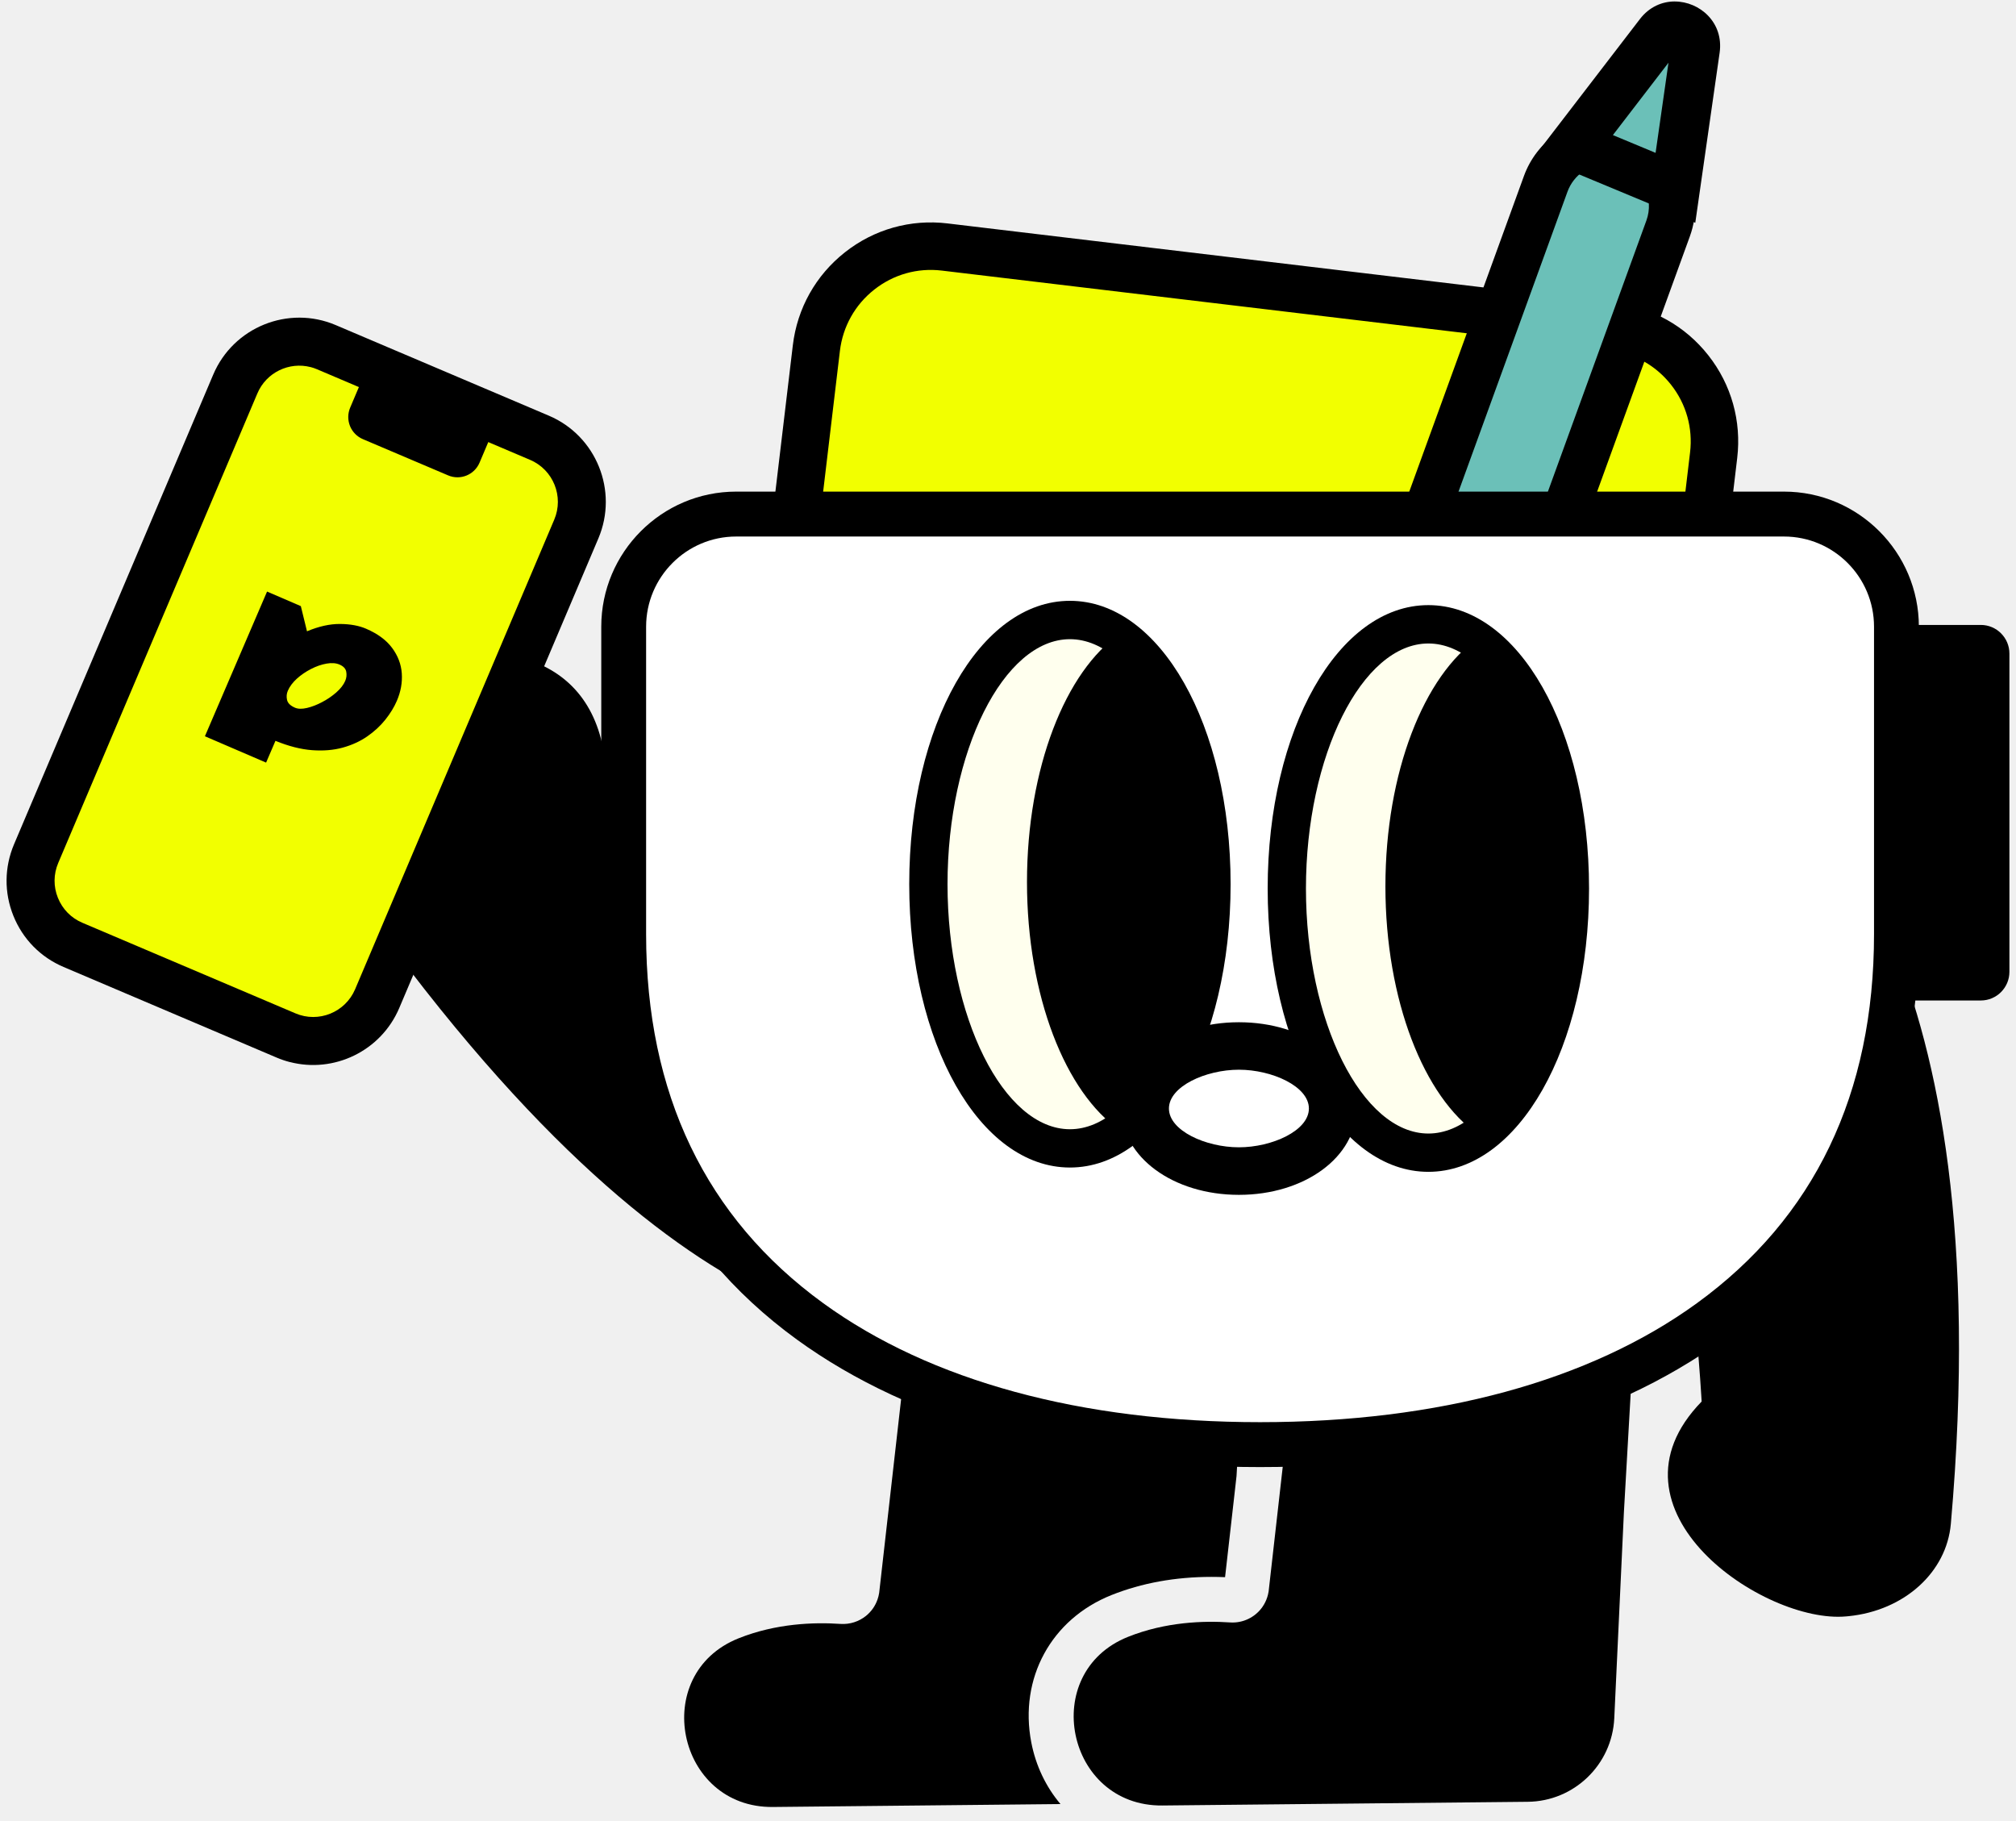
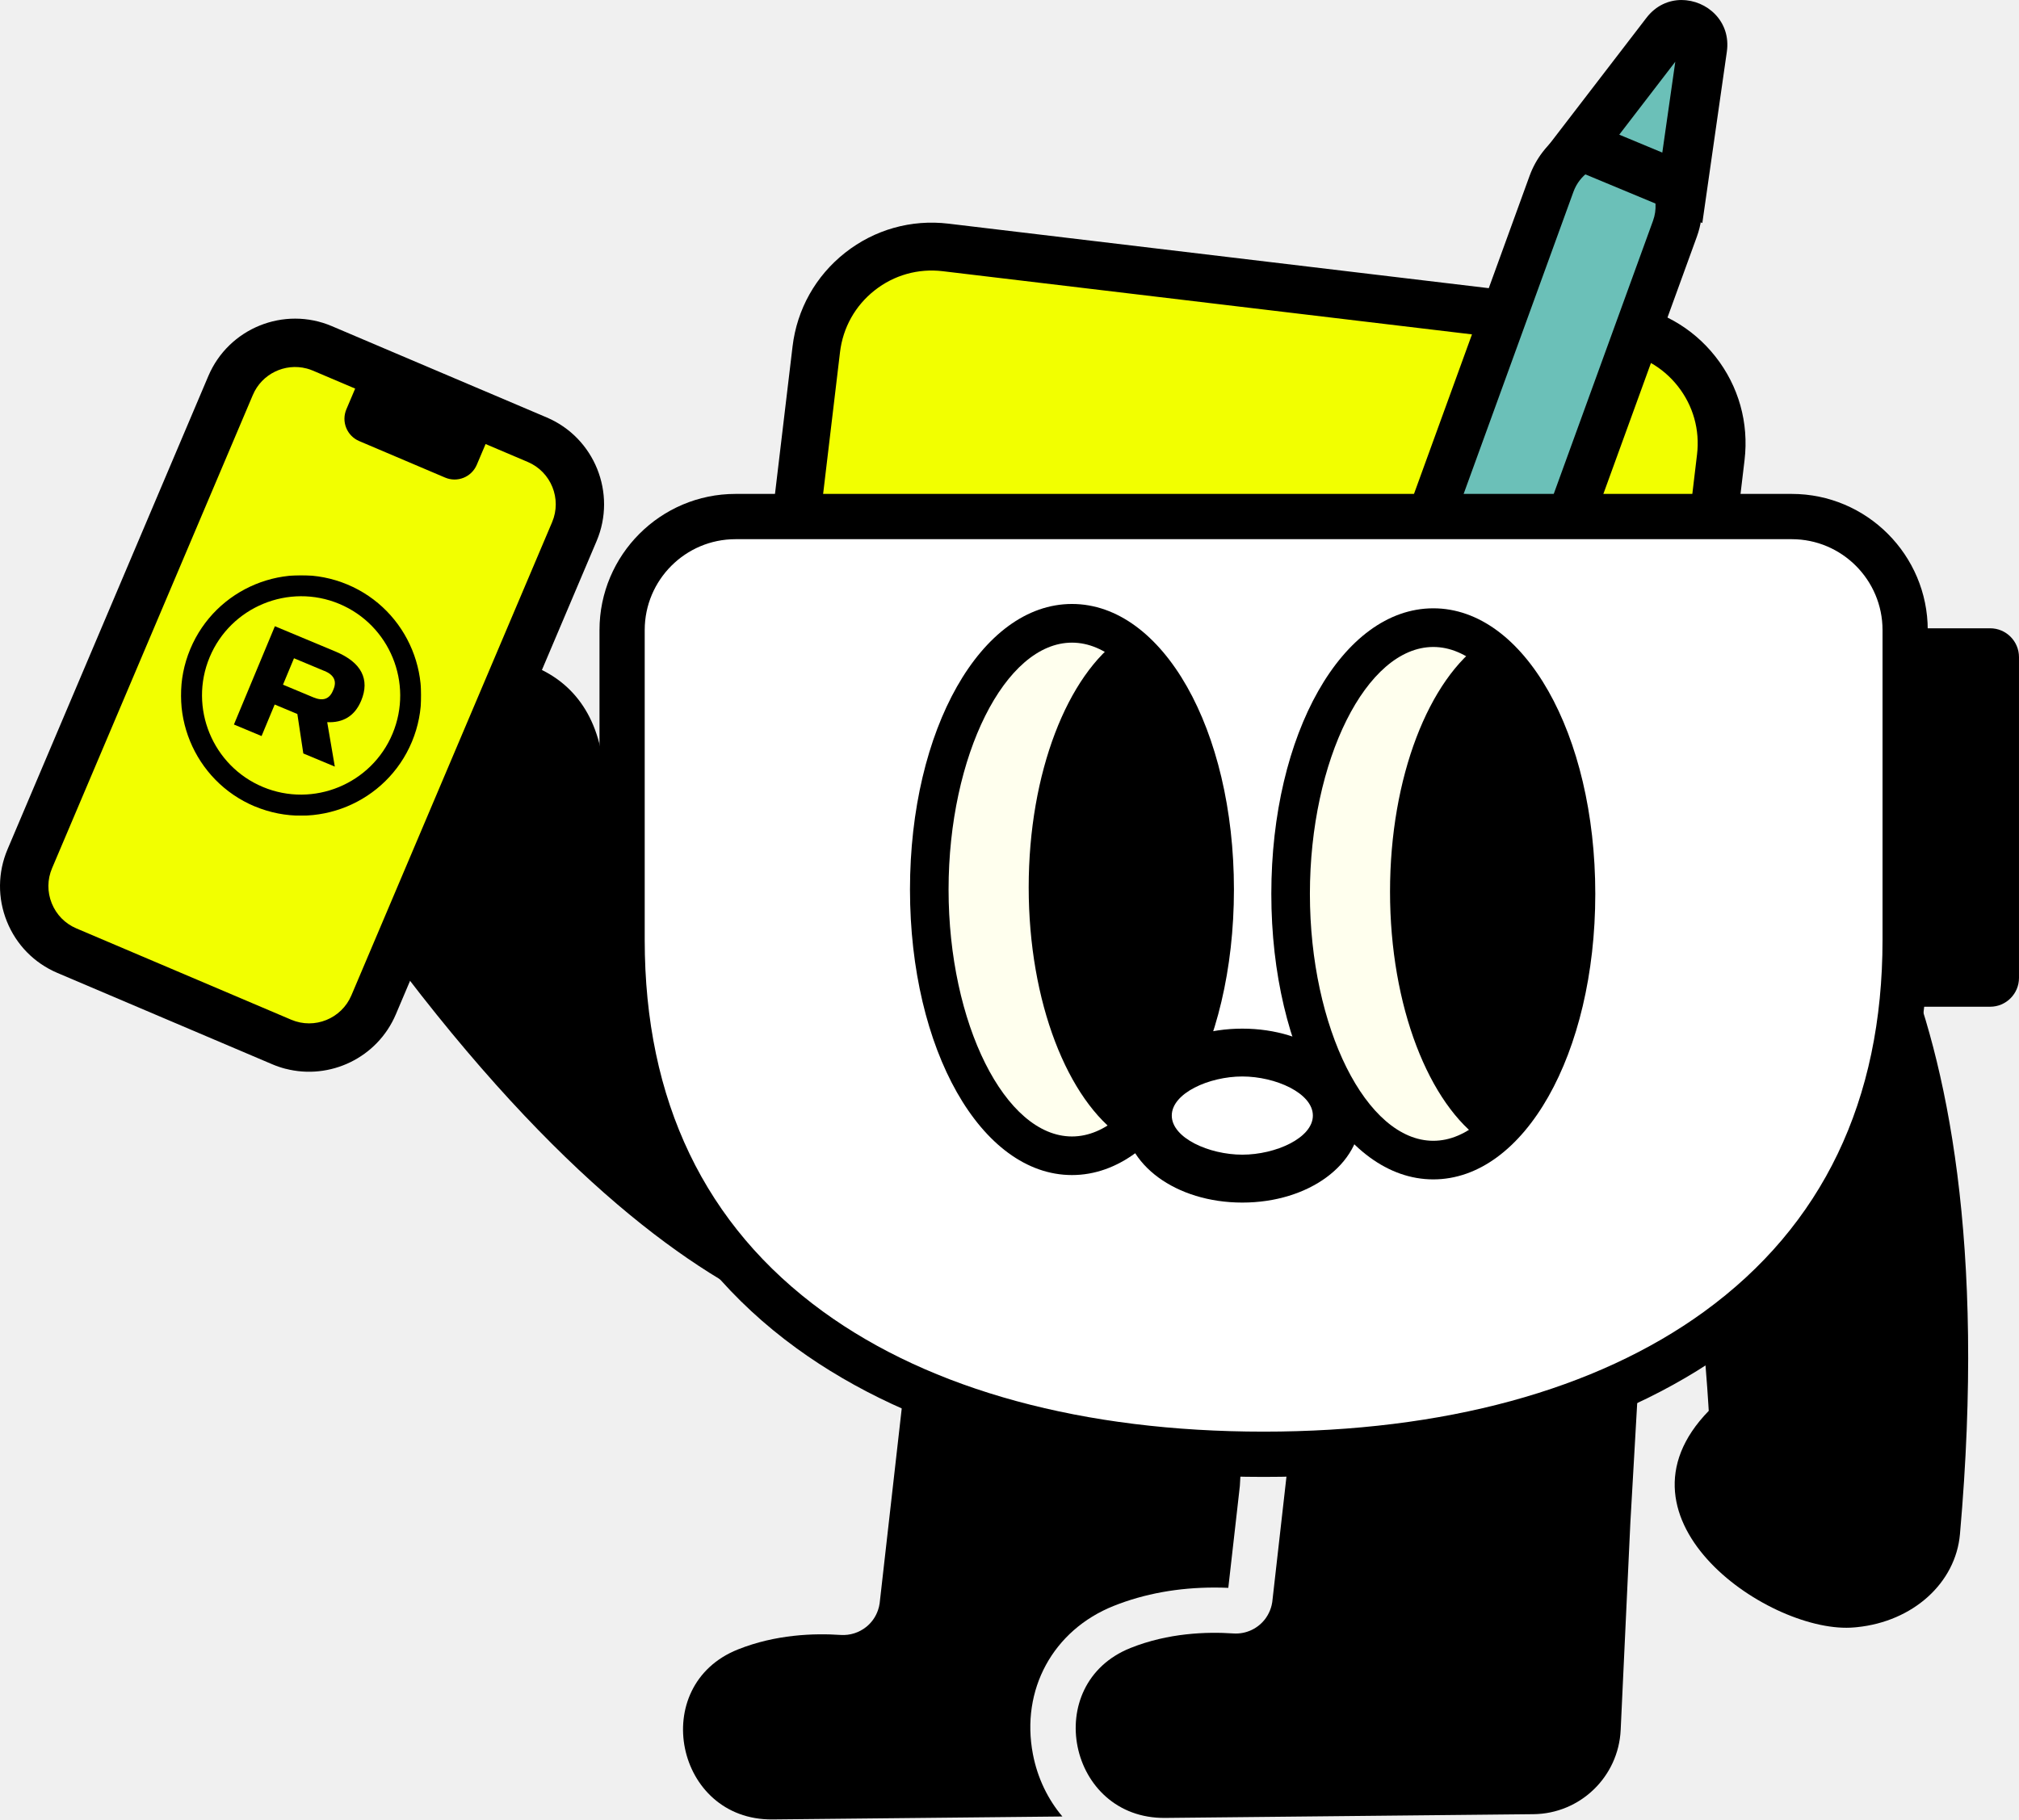
- <svg xmlns="http://www.w3.org/2000/svg" width="134" height="121" viewBox="0 0 134 121" fill="none">
-   <g clip-path="url(#clip0_5200_22567)">
-     <path d="M61.583 88.294C61.583 88.294 47.565 92.408 25.12 61.651C23.569 59.526 22.411 53.618 23.721 49.291C24.433 46.934 27.111 43.984 29.535 43.566C34.77 42.662 41.426 44.532 40.156 54.613C40.156 54.613 46.633 61.345 49.898 63.446" fill="black" />
-     <path d="M15.637 25.523C16.634 23.173 19.346 22.075 21.692 23.074L25.942 24.881L31.608 27.29L35.858 29.096C38.204 30.095 39.301 32.81 38.303 35.159L25.067 66.37C24.07 68.72 21.358 69.818 19.012 68.819L4.844 62.795C2.498 61.796 1.401 59.081 2.399 56.731L15.635 25.521L15.637 25.523Z" fill="#F2FF00" />
-     <path d="M19.263 70.588C18.968 70.511 18.678 70.414 18.39 70.291L4.223 64.267C2.696 63.618 1.512 62.412 0.892 60.872C0.27 59.332 0.286 57.64 0.934 56.111L14.172 24.9C15.51 21.743 19.164 20.265 22.317 21.607L26.564 23.413C26.564 23.413 26.568 23.413 26.571 23.415L32.233 25.822C32.233 25.822 32.233 25.822 32.235 25.822L36.484 27.628C39.637 28.968 41.111 32.627 39.773 35.784L26.538 66.995C25.32 69.864 22.192 71.347 19.263 70.585V70.588ZM20.647 24.399C19.221 24.029 17.698 24.751 17.107 26.148L3.869 57.358C3.553 58.102 3.546 58.925 3.85 59.675C4.153 60.425 4.728 61.013 5.471 61.328L19.639 67.351C21.172 68.005 22.952 67.285 23.604 65.748L36.84 34.537C37.493 33.001 36.774 31.219 35.239 30.566L32.455 29.382L31.875 30.75C31.53 31.562 30.596 31.941 29.785 31.595L24.119 29.186C23.73 29.021 23.422 28.707 23.264 28.315C23.106 27.923 23.11 27.483 23.275 27.094L23.855 25.726L21.071 24.542C20.93 24.482 20.79 24.434 20.647 24.397V24.399Z" fill="black" />
-     <path d="M26.706 44.752C26.663 44.144 26.447 43.579 26.061 43.06C25.676 42.541 25.098 42.116 24.331 41.786C23.857 41.581 23.281 41.476 22.604 41.471C21.928 41.465 21.196 41.627 20.405 41.958L19.996 40.285L17.751 39.317L13.62 48.934L17.687 50.685L18.309 49.238C19.188 49.596 19.998 49.803 20.743 49.858C21.488 49.913 22.167 49.858 22.78 49.689C23.393 49.519 23.938 49.271 24.41 48.943C24.883 48.615 25.285 48.243 25.614 47.83C25.944 47.416 26.199 46.998 26.379 46.578C26.641 45.968 26.748 45.361 26.706 44.752ZM22.358 46.017C22.077 46.263 21.761 46.479 21.411 46.663C21.062 46.848 20.726 46.978 20.401 47.053C20.075 47.128 19.814 47.123 19.612 47.038C19.306 46.906 19.128 46.734 19.08 46.52C19.032 46.307 19.047 46.105 19.131 45.911C19.254 45.627 19.454 45.359 19.73 45.108C20.007 44.857 20.324 44.642 20.673 44.463C21.022 44.283 21.367 44.164 21.706 44.105C22.044 44.045 22.332 44.067 22.569 44.169C22.828 44.281 22.978 44.441 23.015 44.648C23.053 44.857 23.031 45.06 22.945 45.258C22.833 45.517 22.637 45.77 22.356 46.017H22.358Z" fill="black" />
-     <path d="M68.546 115.795C67.731 111.543 69.873 107.611 73.874 106.014C75.887 105.211 78.126 104.804 80.525 104.804C80.824 104.804 81.127 104.81 81.428 104.823L82.015 99.653L82.19 98.1L82.964 84.585C83.243 78.59 78.875 78.686 72.894 78.29C67.179 77.912 61.932 76.774 61.091 82.448L58.437 105.866C58.437 105.866 58.432 105.886 58.43 105.895C58.419 105.959 58.408 106.023 58.393 106.084C58.375 106.155 58.355 106.225 58.331 106.293C58.18 106.738 57.907 107.118 57.556 107.4C57.094 107.769 56.499 107.972 55.866 107.93C54.124 107.811 51.586 107.89 49.092 108.887C43.147 111.261 44.97 120.16 51.371 120.097L70.488 119.903C69.53 118.768 68.849 117.371 68.546 115.795Z" fill="black" />
-     <path d="M98.779 78.192C93.064 77.813 87.818 76.676 86.976 82.35L84.324 105.768C84.322 105.788 84.315 105.805 84.313 105.823C84.304 105.878 84.293 105.933 84.28 105.986C84.223 106.217 84.135 106.432 84.021 106.63C83.984 106.694 83.942 106.758 83.9 106.819C83.423 107.486 82.624 107.891 81.756 107.831C80.013 107.713 77.475 107.792 74.982 108.788C69.036 111.162 70.86 120.062 77.26 119.998L101.546 119.752C104.631 119.721 107.153 117.285 107.298 114.198L107.979 99.634L107.937 100.523L108.853 84.484C109.133 78.489 104.765 78.585 98.784 78.189L98.779 78.192Z" fill="black" />
-     <path d="M119.378 53.183C119.378 53.183 133.066 62.832 129.669 101.281C129.386 104.498 126.58 107.039 122.88 107.415C122.827 107.419 122.772 107.426 122.717 107.43C117.264 107.943 106.089 100.357 113.105 93.15C113.105 93.15 112.58 83.674 111.411 79.872" fill="black" />
-     <path d="M62.788 16.417L107.191 21.719C111.395 22.221 114.402 26.047 113.901 30.257L111.163 53.248L51.526 46.127L54.263 23.137C54.765 18.927 58.586 15.915 62.791 16.418L62.788 16.417Z" fill="#F2FF00" />
-     <path d="M112.542 55.003L49.773 47.509L52.698 22.949C52.99 20.494 54.221 18.298 56.163 16.767C58.103 15.238 60.522 14.556 62.976 14.849L107.379 20.151C109.831 20.443 112.024 21.675 113.553 23.62C115.082 25.565 115.761 27.988 115.469 30.443L112.545 55.003H112.542ZM53.278 44.746L109.785 51.493L112.336 30.069C112.529 28.45 112.081 26.852 111.073 25.572C110.066 24.291 108.621 23.48 107.003 23.286L62.601 17.984C60.983 17.79 59.388 18.239 58.109 19.249C56.831 20.256 56.02 21.704 55.827 23.323L53.276 44.748L53.278 44.746Z" fill="black" />
-     <path d="M86.064 75.131C85.559 75.131 85.062 75.043 84.583 74.869C82.34 74.052 81.178 71.56 81.995 69.314L102.741 12.219C103.36 10.511 104.997 9.365 106.81 9.365C107.315 9.365 107.812 9.453 108.291 9.627C109.378 10.023 110.246 10.819 110.734 11.869C111.222 12.918 111.275 14.095 110.879 15.184L90.136 72.277C89.516 73.984 87.879 75.131 86.066 75.131H86.064Z" fill="#6BC0B8" />
-     <path d="M106.81 10.905C107.126 10.905 107.449 10.96 107.763 11.075C109.211 11.603 109.96 13.207 109.433 14.656L88.689 71.749C88.276 72.884 87.206 73.591 86.066 73.591C85.75 73.591 85.427 73.536 85.112 73.421C83.665 72.893 82.915 71.289 83.443 69.839L104.186 12.745C104.599 11.609 105.669 10.903 106.81 10.903M106.81 7.825C104.351 7.825 102.136 9.378 101.295 11.693L80.551 68.785C80.015 70.26 80.085 71.857 80.747 73.278C81.41 74.699 82.586 75.78 84.058 76.317C84.704 76.552 85.378 76.671 86.064 76.671C88.522 76.671 90.737 75.117 91.579 72.803L112.322 15.71C113.428 12.665 111.854 9.288 108.813 8.179C108.168 7.944 107.493 7.825 106.807 7.825H106.81Z" fill="black" />
-     <path d="M104.608 9.671L110.297 2.268C110.569 1.914 110.912 1.735 111.319 1.735C111.725 1.735 112.138 1.925 112.402 2.228C112.646 2.512 112.74 2.864 112.681 3.275L111.363 12.483L104.608 9.673V9.671Z" fill="#6BC0B8" />
-     <path d="M110.901 4.169L110.044 10.16L107.206 8.978L110.901 4.169ZM111.319 0.097C110.479 0.097 109.627 0.453 109.001 1.269L102.014 10.367L112.683 14.806L114.3 3.509C114.588 1.496 112.978 0.099 111.319 0.099V0.097Z" fill="black" />
-     <path d="M83.754 96.015C60.394 96.015 41.454 85.481 41.454 62.089V41.655C41.454 37.521 44.8 34.168 48.931 34.168H118.577C122.706 34.168 126.054 37.519 126.054 41.655V62.089C126.054 85.481 107.117 96.015 83.754 96.015Z" fill="white" />
-     <path d="M83.755 97.506C71.251 97.506 60.605 94.576 52.97 89.032C44.462 82.854 39.965 73.538 39.965 62.087V41.652C39.965 36.702 43.988 32.674 48.931 32.674H118.578C123.521 32.674 127.544 36.702 127.544 41.652V62.087C127.544 73.536 123.047 82.854 114.539 89.032C106.902 94.576 96.257 97.506 83.755 97.506ZM48.931 35.659C45.631 35.659 42.946 38.348 42.946 41.652V62.087C42.946 72.689 46.908 80.942 54.719 86.614C61.844 91.786 71.883 94.521 83.755 94.521C95.626 94.521 105.665 91.786 112.79 86.614C120.604 80.942 124.563 72.689 124.563 62.087V41.652C124.563 38.348 121.878 35.659 118.578 35.659H48.931Z" fill="black" />
-     <path d="M71.116 76.323C76.312 76.323 80.525 68.462 80.525 58.764C80.525 49.066 76.312 41.205 71.116 41.205C65.92 41.205 61.708 49.066 61.708 58.764C61.708 68.462 65.92 76.323 71.116 76.323Z" fill="#FFFFEE" />
-     <path d="M71.116 77.597C65.126 77.597 60.435 69.325 60.435 58.764C60.435 48.204 65.126 39.932 71.116 39.932C77.106 39.932 81.796 48.204 81.796 58.764C81.796 69.325 77.106 77.597 71.116 77.597ZM71.116 42.482C66.706 42.482 62.98 49.94 62.98 58.767C62.98 67.594 66.706 75.052 71.116 75.052C75.526 75.052 79.252 67.594 79.252 58.767C79.252 49.94 75.526 42.482 71.116 42.482Z" fill="black" />
-     <path d="M80.195 62.539C80.472 60.887 80.619 60.443 80.619 58.621C80.619 51.042 78.046 44.587 74.44 42.127C70.835 44.587 68.262 51.044 68.262 58.621C68.262 66.198 70.835 72.656 74.44 75.115C76.312 73.837 77.905 71.483 79.006 68.451" fill="black" />
-     <path d="M94.941 76.609C100.137 76.609 104.349 68.748 104.349 59.05C104.349 49.353 100.137 41.491 94.941 41.491C89.745 41.491 85.532 49.353 85.532 59.05C85.532 68.748 89.745 76.609 94.941 76.609Z" fill="#FFFFEE" />
-     <path d="M94.94 77.883C88.951 77.883 84.26 69.611 84.26 59.051C84.26 48.49 88.951 40.218 94.94 40.218C100.93 40.218 105.621 48.49 105.621 59.051C105.621 69.611 100.93 77.883 94.94 77.883ZM94.94 42.768C90.531 42.768 86.804 50.226 86.804 59.053C86.804 67.88 90.531 75.338 94.94 75.338C99.35 75.338 103.076 67.88 103.076 59.053C103.076 50.226 99.35 42.768 94.94 42.768Z" fill="black" />
-     <path d="M104.019 62.826C104.296 61.173 104.443 60.729 104.443 58.907C104.443 51.328 101.87 44.873 98.264 42.413C94.659 44.873 92.086 51.33 92.086 58.907C92.086 66.484 94.659 72.942 98.264 75.401C100.136 74.123 101.729 71.769 102.83 68.737" fill="black" />
-     <path d="M126.294 42.917H131.662C131.949 42.917 132.182 43.15 132.182 43.438V64.592C132.182 64.881 131.949 65.114 131.662 65.114H126.294V42.917Z" fill="black" />
-     <path d="M131.662 66.495H124.914V41.535H131.662C132.71 41.535 133.562 42.389 133.562 43.438V64.592C133.562 65.642 132.71 66.495 131.662 66.495ZM127.674 63.732H130.803V44.298H127.674V63.732Z" fill="black" />
-     <path d="M82.348 77.835C85.788 77.835 88.577 75.973 88.577 73.677C88.577 71.38 85.788 69.519 82.348 69.519C78.908 69.519 76.119 71.38 76.119 73.677C76.119 75.973 78.908 77.835 82.348 77.835Z" fill="white" />
-     <path d="M82.348 79.413C77.972 79.413 74.544 76.894 74.544 73.677C74.544 70.46 77.972 67.941 82.348 67.941C86.725 67.941 90.153 70.46 90.153 73.677C90.153 76.894 86.725 79.413 82.348 79.413ZM82.348 71.096C80.153 71.096 77.697 72.199 77.697 73.675C77.697 75.151 80.153 76.253 82.348 76.253C84.543 76.253 87 75.151 87 73.675C87 72.199 84.543 71.096 82.348 71.096Z" fill="black" />
+ <svg xmlns="http://www.w3.org/2000/svg" width="152" height="137" viewBox="0 0 152 137" fill="none">
+   <g clip-path="url(#clip0_10584_24239)">
+     <path d="M69.817 100.691C69.817 100.691 53.811 105.388 28.185 70.274C26.413 67.847 25.091 61.103 26.587 56.163C27.399 53.472 30.457 50.104 33.225 49.627C39.203 48.595 46.802 50.73 45.352 62.239C45.352 62.239 52.747 69.925 56.475 72.323" fill="black" />
+     <path d="M17.356 29.03C18.495 26.347 21.591 25.094 24.27 26.234L29.122 28.296L35.592 31.047L40.444 33.109C43.123 34.249 44.375 37.349 43.236 40.031L28.124 75.663C26.985 78.346 23.889 79.599 21.21 78.459L5.034 71.582C2.354 70.441 1.102 67.342 2.241 64.659L17.354 29.027L17.356 29.03Z" fill="#F2FF00" />
+     <path d="M21.495 80.478C21.159 80.39 20.828 80.279 20.5 80.139L4.323 73.261C2.58 72.52 1.228 71.144 0.52 69.386C-0.19 67.627 -0.172 65.696 0.568 63.95L15.683 28.318C17.211 24.714 21.383 23.026 24.983 24.558L29.832 26.62C29.832 26.62 29.837 26.62 29.84 26.623L36.304 29.37C36.304 29.37 36.304 29.37 36.307 29.37L41.159 31.433C44.759 32.962 46.442 37.139 44.914 40.744L29.802 76.376C28.412 79.651 24.84 81.344 21.495 80.475V80.478ZM23.076 27.745C21.448 27.323 19.709 28.147 19.035 29.742L3.92 65.374C3.558 66.223 3.551 67.163 3.897 68.019C4.243 68.876 4.9 69.546 5.748 69.906L21.924 76.783C23.676 77.529 25.708 76.707 26.453 74.952L41.565 39.32C42.31 37.566 41.49 35.532 39.736 34.786L36.558 33.435L35.895 34.997C35.502 35.924 34.435 36.356 33.51 35.961L27.04 33.211C26.596 33.023 26.244 32.663 26.064 32.216C25.883 31.769 25.888 31.267 26.076 30.822L26.739 29.26L23.56 27.909C23.4 27.841 23.239 27.786 23.076 27.743V27.745Z" fill="black" />
+     <path d="M77.763 132.089C76.832 127.234 79.278 122.745 83.847 120.922C86.145 120.005 88.701 119.54 91.441 119.54C91.782 119.54 92.128 119.548 92.472 119.563L93.142 113.66L93.342 111.887L94.225 96.457C94.544 89.612 89.557 89.723 82.728 89.271C76.203 88.839 70.212 87.54 69.251 94.018L66.221 120.753C66.221 120.753 66.216 120.776 66.213 120.786C66.201 120.859 66.188 120.932 66.171 121.002C66.15 121.082 66.128 121.163 66.1 121.241C65.927 121.748 65.616 122.183 65.215 122.504C64.688 122.926 64.008 123.157 63.285 123.109C61.296 122.974 58.398 123.064 55.551 124.202C48.763 126.912 50.845 137.072 58.153 137L79.981 136.779C78.887 135.483 78.109 133.888 77.763 132.089Z" fill="black" />
+     <path d="M112.285 89.157C105.76 88.725 99.769 87.427 98.809 93.905L95.781 120.64C95.778 120.663 95.771 120.683 95.768 120.703C95.758 120.766 95.746 120.829 95.731 120.889C95.665 121.153 95.565 121.399 95.434 121.625C95.392 121.698 95.344 121.77 95.296 121.841C94.752 122.602 93.839 123.064 92.848 122.996C90.859 122.861 87.961 122.951 85.114 124.089C78.325 126.799 80.407 136.959 87.715 136.886L115.444 136.605C118.966 136.57 121.846 133.789 122.012 130.265L122.789 113.637L122.742 114.652L123.788 96.341C124.106 89.497 119.119 89.607 112.29 89.155L112.285 89.157Z" fill="black" />
+     <path d="M135.804 60.607C135.804 60.607 151.433 71.624 147.555 115.52C147.231 119.192 144.028 122.093 139.803 122.523C139.743 122.528 139.68 122.535 139.617 122.54C133.391 123.126 120.631 114.465 128.642 106.236C128.642 106.236 128.042 95.418 126.708 91.078" fill="black" />
+     <path d="M71.189 18.632L121.887 24.685C126.687 25.258 130.12 29.627 129.548 34.433L126.422 60.681L58.329 52.551L61.455 26.303C62.027 21.497 66.391 18.059 71.191 18.632L71.189 18.632Z" fill="#F2FF00" />
+     <path d="M127.997 62.684L56.328 54.129L59.667 26.09C60.001 23.287 61.406 20.78 63.623 19.032C65.839 17.286 68.601 16.507 71.403 16.841L122.101 22.895C124.901 23.229 127.405 24.635 129.151 26.856C130.897 29.076 131.672 31.842 131.338 34.645L127.999 62.684H127.997ZM60.33 50.974L124.848 58.678L127.761 34.218C127.982 32.369 127.47 30.546 126.319 29.084C125.17 27.622 123.519 26.695 121.672 26.474L70.974 20.421C69.128 20.2 67.306 20.712 65.846 21.865C64.386 23.015 63.46 24.668 63.24 26.517L60.327 50.976L60.33 50.974Z" fill="black" />
+     <path d="M97.765 85.664C97.188 85.664 96.621 85.564 96.074 85.365C93.513 84.433 92.186 81.588 93.119 79.023L116.806 13.84C117.514 11.891 119.383 10.582 121.452 10.582C122.029 10.582 122.596 10.682 123.143 10.881C124.385 11.333 125.376 12.242 125.933 13.44C126.49 14.639 126.55 15.982 126.098 17.226L102.414 82.406C101.706 84.356 99.837 85.664 97.768 85.664H97.765Z" fill="#6BC0B8" />
+     <path d="M121.451 12.341C121.813 12.341 122.181 12.403 122.54 12.534C124.193 13.137 125.049 14.968 124.447 16.623L100.762 81.804C100.291 83.1 99.069 83.906 97.767 83.906C97.406 83.906 97.037 83.844 96.678 83.713C95.025 83.11 94.169 81.279 94.771 79.624L118.456 14.441C118.928 13.145 120.149 12.338 121.451 12.338M121.451 8.824C118.644 8.824 116.115 10.598 115.155 13.24L91.47 78.421C90.858 80.103 90.938 81.927 91.693 83.55C92.451 85.172 93.793 86.406 95.474 87.018C96.211 87.287 96.981 87.423 97.764 87.423C100.571 87.423 103.1 85.65 104.061 83.007L127.746 17.826C129.008 14.35 127.211 10.495 123.739 9.229C123.002 8.96 122.232 8.824 121.449 8.824H121.451Z" fill="black" />
+     <path d="M118.938 10.931L125.433 2.479C125.744 2.075 126.135 1.871 126.599 1.871C127.063 1.871 127.535 2.087 127.836 2.434C128.114 2.758 128.222 3.16 128.154 3.629L126.649 14.141L118.938 10.934V10.931Z" fill="#6BC0B8" />
+     <path d="M126.124 4.649L125.146 11.489L121.905 10.14L126.124 4.649ZM126.601 0C125.643 0 124.669 0.407 123.954 1.339L115.977 11.725L128.159 16.794L130.005 3.896C130.334 1.597 128.495 0.003 126.601 0.003V0Z" fill="black" />
+     <path d="M95.134 109.505C68.461 109.505 46.836 97.479 46.836 70.773V47.444C46.836 42.724 50.657 38.897 55.373 38.897H134.894C139.608 38.897 143.431 42.722 143.431 47.444V70.773C143.431 97.479 121.809 109.505 95.134 109.505Z" fill="white" />
+     <path d="M95.131 111.209C80.854 111.209 68.7 107.863 59.982 101.533C50.268 94.48 45.133 83.845 45.133 70.771V47.442C45.133 41.791 49.726 37.191 55.371 37.191H134.892C140.536 37.191 145.13 41.791 145.13 47.442V70.771C145.13 83.843 139.995 94.48 130.281 101.533C121.561 107.863 109.406 111.209 95.131 111.209ZM55.371 40.6C51.603 40.6 48.537 43.669 48.537 47.442V70.771C48.537 82.876 53.06 92.297 61.979 98.773C70.115 104.678 81.577 107.8 95.131 107.8C108.686 107.8 120.148 104.678 128.284 98.773C137.205 92.297 141.726 82.876 141.726 70.771V47.442C141.726 43.669 138.66 40.6 134.892 40.6H55.371Z" fill="black" />
+     <path d="M80.703 87.027C86.636 87.027 91.445 78.052 91.445 66.98C91.445 55.909 86.636 46.934 80.703 46.934C74.77 46.934 69.961 55.909 69.961 66.98C69.961 78.052 74.77 87.027 80.703 87.027Z" fill="#FFFFEE" />
+     <path d="M80.703 88.48C73.864 88.48 68.508 79.036 68.508 66.979C68.508 54.923 73.864 45.478 80.703 45.478C87.541 45.478 92.897 54.923 92.897 66.979C92.897 79.036 87.541 88.48 80.703 88.48ZM80.703 48.39C75.668 48.39 71.413 56.905 71.413 66.982C71.413 77.059 75.668 85.574 80.703 85.574C85.738 85.574 89.992 77.059 89.992 66.982C89.992 56.905 85.738 48.39 80.703 48.39Z" fill="black" />
+     <path d="M91.07 71.289C91.386 69.402 91.554 68.895 91.554 66.815C91.554 58.162 88.617 50.792 84.5 47.984C80.383 50.792 77.445 58.165 77.445 66.815C77.445 75.466 80.383 82.838 84.5 85.646C86.637 84.187 88.456 81.499 89.713 78.038" fill="black" />
+     <path d="M107.906 87.353C113.839 87.353 118.649 78.378 118.649 67.306C118.649 56.235 113.839 47.26 107.906 47.26C101.974 47.26 97.164 56.235 97.164 67.306C97.164 78.378 101.974 87.353 107.906 87.353Z" fill="#FFFFEE" />
+     <path d="M107.906 88.806C101.067 88.806 95.711 79.362 95.711 67.305C95.711 55.249 101.067 45.805 107.906 45.805C114.744 45.805 120.101 55.249 120.101 67.305C120.101 79.362 114.744 88.806 107.906 88.806ZM107.906 48.716C102.871 48.716 98.616 57.231 98.616 67.308C98.616 77.385 102.871 85.9 107.906 85.9C112.941 85.9 117.196 77.385 117.196 67.308C117.196 57.231 112.941 48.716 107.906 48.716Z" fill="black" />
+     <path d="M118.273 71.615C118.589 69.728 118.757 69.221 118.757 67.141C118.757 58.488 115.82 51.119 111.703 48.31C107.586 51.119 104.648 58.491 104.648 67.141C104.648 75.792 107.586 83.164 111.703 85.972C113.84 84.513 115.659 81.825 116.916 78.364" fill="black" />
+     <path d="M143.703 48.887H149.832C150.161 48.887 150.426 49.153 150.426 49.482V73.633C150.426 73.962 150.161 74.228 149.832 74.228H143.703V48.887Z" fill="black" />
+     <path d="M149.829 75.805H142.125V47.309H149.829C151.026 47.309 151.999 48.283 151.999 49.481V73.632C151.999 74.83 151.026 75.805 149.829 75.805ZM145.276 72.65H148.848V50.463H145.276V72.65Z" fill="black" />
+     <path d="M93.526 88.75C97.454 88.75 100.638 86.625 100.638 84.003C100.638 81.381 97.454 79.256 93.526 79.256C89.598 79.256 86.414 81.381 86.414 84.003C86.414 86.625 89.598 88.75 93.526 88.75Z" fill="white" />
+     <path d="M93.528 90.552C88.531 90.552 84.617 87.675 84.617 84.003C84.617 80.331 88.531 77.455 93.528 77.455C98.525 77.455 102.439 80.331 102.439 84.003C102.439 87.675 98.525 90.552 93.528 90.552ZM93.528 81.057C91.022 81.057 88.217 82.315 88.217 84.001C88.217 85.686 91.022 86.945 93.528 86.945C96.034 86.945 98.839 85.686 98.839 84.001C98.839 82.315 96.034 81.057 93.528 81.057Z" fill="black" />
+     <mask id="mask0_10584_24239" style="mask-type:luminance" maskUnits="userSpaceOnUse" x="13" y="43" width="19" height="19">
+       <path d="M31.713 43.312H13.625V61.422H31.713V43.312Z" fill="white" />
+     </mask>
+     <g mask="url(#mask0_10584_24239)">
+       <path d="M19.186 60.724C14.585 58.802 12.403 53.49 14.322 48.881C16.241 44.272 21.547 42.089 26.148 44.01C30.749 45.932 32.931 51.244 31.012 55.851C29.093 60.458 23.787 62.643 19.186 60.721V60.724ZM25.541 45.47C21.745 43.885 17.365 45.691 15.782 49.489C14.199 53.289 16.003 57.675 19.796 59.26C23.589 60.844 27.972 59.038 29.555 55.241C31.138 51.44 29.339 47.057 25.541 45.47Z" fill="black" />
+       <path d="M17.614 54.549L20.695 47.154L25.253 49.058C26.237 49.47 26.889 49.99 27.21 50.615C27.531 51.243 27.526 51.954 27.193 52.756C26.952 53.333 26.616 53.753 26.182 54.022C25.748 54.29 25.233 54.408 24.634 54.378L25.206 57.724L22.835 56.734L22.386 53.763L20.68 53.049L19.692 55.423L17.609 54.554H17.614V54.549ZM24.423 50.523L22.133 49.566L21.305 51.555L23.595 52.512C24.31 52.811 24.799 52.642 25.063 52.01L25.108 51.904C25.369 51.281 25.14 50.816 24.425 50.518L24.423 50.523Z" fill="black" />
+     </g>
  </g>
  <defs>
-     <clipPath id="clip0_5200_22567">
-       <rect width="133.125" height="120" fill="white" transform="translate(0.4375 0.0966797)" />
+     <clipPath id="clip0_10584_24239">
+       <rect width="152" height="137" fill="white" />
    </clipPath>
  </defs>
</svg>
